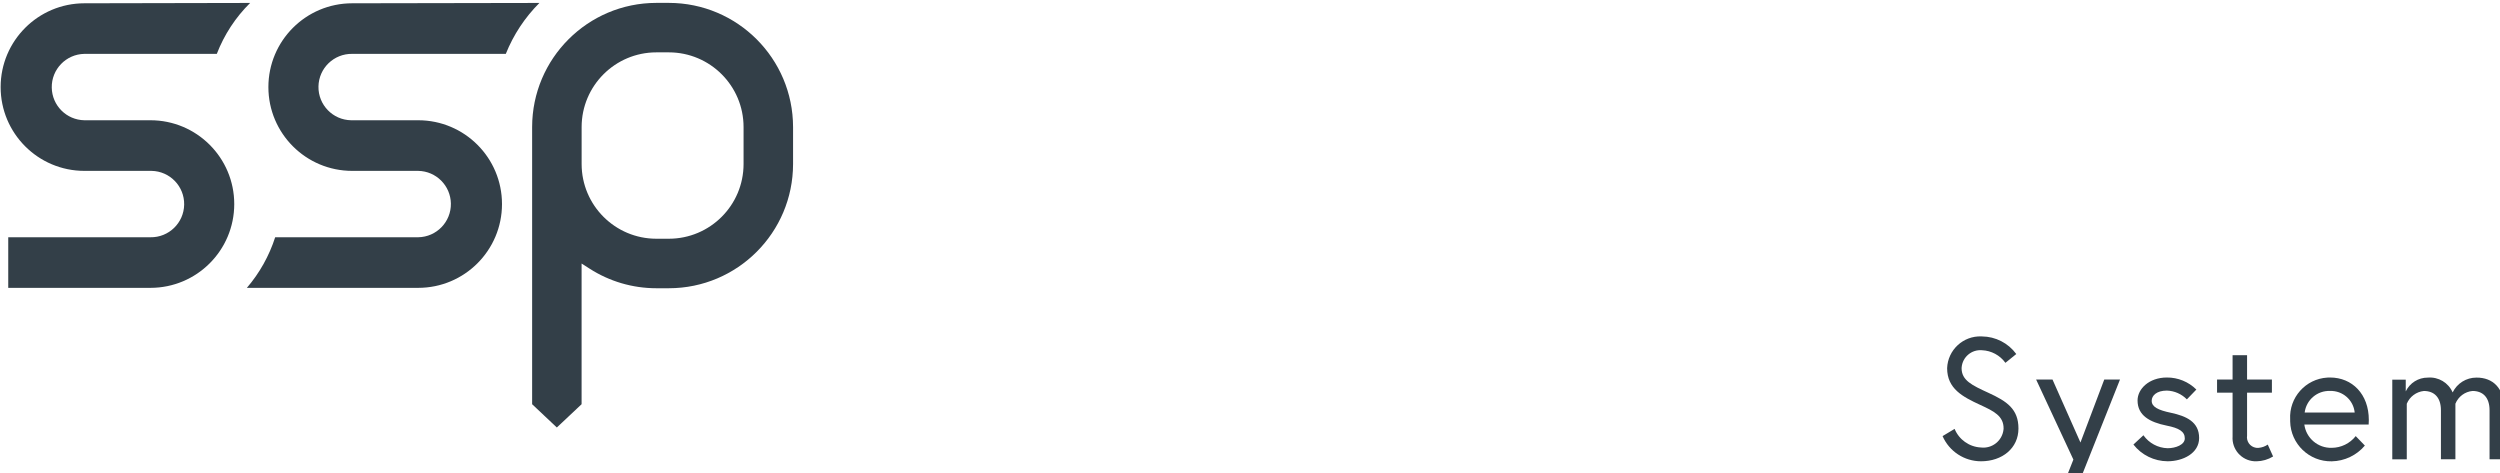
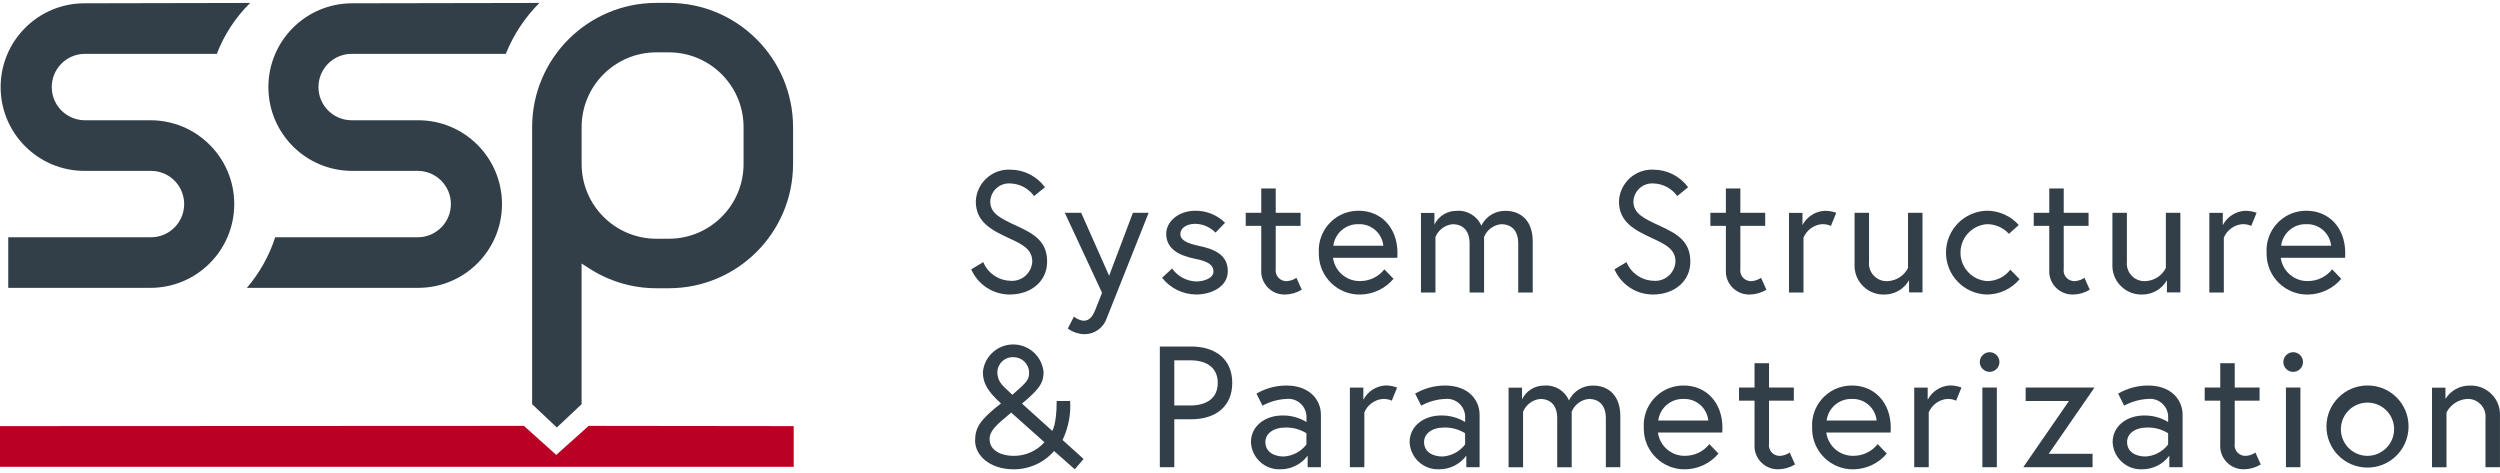
<svg xmlns="http://www.w3.org/2000/svg" id="Ebene_1" viewBox="0 0 270 51">
-   <g id="Gruppe_728" transform="translate(0 45.682)">
-     <path id="Pfad_236" d="M0,50.415v-4.393l56.582-.027,3.494,3.134,3.5-3.134,22.144,.027v4.393H0Z" fill="#ba0023" />
-   </g>
+   <path id="Pfad_236" d="M0,50.415v-4.393l56.582-.027,3.494,3.134,3.5-3.134,22.144,.027v4.393H0Z" fill="#ba0023" />
  <path id="Pfad_237" d="M.89,31.09v-5.466h15.356c1.98,.033,3.611-1.545,3.644-3.525,.033-1.98-1.545-3.611-3.525-3.644-.04,0-.08,0-.12,0h-7.131C4.117,18.453,.067,14.399,.069,9.401,.072,4.406,4.12,.358,9.115,.355l17.9-.037c-1.576,1.557-2.803,3.432-3.6,5.5H9.115c-1.98,.033-3.559,1.665-3.525,3.645,.032,1.934,1.592,3.493,3.525,3.525h7.13c4.998-.002,9.052,4.048,9.054,9.046,.002,4.998-4.048,9.052-9.046,9.054H.89Z" fill="#333f48" />
  <path id="Pfad_238" d="M26.66,31.09c1.373-1.601,2.413-3.459,3.06-5.466h15.45c1.98-.033,3.558-1.665,3.525-3.644-.032-1.933-1.592-3.492-3.525-3.525h-7.13c-4.998,.002-9.052-4.048-9.054-9.046S33.033,.358,38.031,.355h.008l20.218-.037c-1.57,1.569-2.805,3.44-3.63,5.5h-16.588c-1.98-.033-3.612,1.545-3.645,3.525-.033,1.98,1.545,3.612,3.525,3.645,.04,0,.08,0,.12,0h7.131c4.998,.002,9.048,4.056,9.046,9.054-.002,4.995-4.051,9.043-9.046,9.046H26.66Z" fill="#333f48" />
  <path id="Pfad_239" d="M57.47,43.655V13.721c.008-7.402,6.006-13.4,13.408-13.409h1.365c7.402,.009,13.399,6.007,13.408,13.409v4c-.008,7.402-6.006,13.4-13.408,13.409h-1.366c-2.553-.001-5.052-.735-7.2-2.115l-.865-.553v15.193l-2.674,2.514-2.668-2.514ZM70.878,5.655c-4.451,.005-8.058,3.613-8.062,8.064v4c.004,4.451,3.611,8.059,8.062,8.064h1.365c4.451-.006,8.057-3.613,8.062-8.064v-4c-.004-4.451-3.611-8.058-8.062-8.064h-1.365Z" fill="#333f48" />
-   <g id="Gruppe_729" transform="translate(104.904 18.011)">
-     <path id="Pfad_240" d="M108.962,25.719c-1.9-.875-3.576-1.751-3.576-3.968,.075-1.969,1.732-3.505,3.701-3.43l.061,.003c1.466,.012,2.84,.716,3.706,1.9l-1.173,.95c-.59-.818-1.525-1.32-2.533-1.36-1.116-.095-2.099,.732-2.194,1.849-.003,.029-.004,.059-.006,.088,0,1.322,1.117,1.844,2.9,2.663,1.993,.913,3.241,1.751,3.241,3.855,0,2.124-1.751,3.539-4.042,3.539-1.802,0-3.432-1.068-4.153-2.719l1.3-.782c.477,1.168,1.589,1.953,2.85,2.011,1.202,.14,2.289-.722,2.429-1.924,.005-.042,.008-.083,.011-.125,.011-1.359-1.069-1.88-2.522-2.55Z" fill="#333f48" />
-     <path id="Pfad_241" d="M115.985,34.194c.292,.243,.647,.398,1.024,.447,.689,0,1.006-.484,1.341-1.323l.671-1.695-4.023-8.642h1.769l3.018,6.8,2.57-6.8h1.7s-4.322,10.877-4.526,11.38c-.342,1.028-1.3,1.725-2.384,1.732-.657-.011-1.295-.226-1.825-.615l.665-1.284Z" fill="#333f48" />
-     <path id="Pfad_242" d="M126.584,28.997c.602,.85,1.567,1.368,2.608,1.4,.875,0,1.863-.373,1.863-1.062,0-.745-.633-1.118-1.955-1.378-1.844-.373-3.148-1.1-3.148-2.72,0-1.248,1.248-2.477,3.166-2.477,1.192-.009,2.339,.459,3.185,1.3l-1.025,1.061c-.57-.583-1.344-.923-2.16-.949-1.1,0-1.639,.54-1.639,1.1,0,.652,.671,1.006,2.086,1.3,1.639,.354,3.037,.968,3.037,2.72,0,1.658-1.751,2.514-3.409,2.514-1.441-.007-2.799-.672-3.688-1.806l1.079-1.003Z" fill="#333f48" />
-     <path id="Pfad_243" d="M134.538,22.981h1.677v-2.627h1.564v2.627h2.683v1.415h-2.683v4.638c-.097,.629,.335,1.218,.965,1.315,.094,.014,.189,.017,.283,.008,.354-.03,.694-.152,.987-.354l.577,1.285c-.539,.33-1.156,.51-1.788,.521-1.389,.044-2.55-1.046-2.594-2.435-.003-.088,0-.177,.006-.265v-4.713h-1.677v-1.415Z" fill="#333f48" />
-     <path id="Pfad_244" d="M150.929,27.339c.002,.167-.004,.334-.019,.5h-6.947c.197,1.473,1.475,2.559,2.961,2.515,1.011-.006,1.963-.472,2.589-1.266l.988,1.024c-.892,1.055-2.196,1.675-3.577,1.7-2.429,.05-4.44-1.879-4.49-4.308-.001-.073-.001-.145,0-.218-.136-2.359,1.665-4.382,4.025-4.519,.092-.005,.183-.008,.275-.007,2.406-.003,4.194,1.803,4.194,4.579Zm-1.527-.8c-.138-1.356-1.302-2.374-2.664-2.329-1.377-.047-2.563,.962-2.738,2.329h5.402Z" fill="#333f48" />
-     <path id="Pfad_245" d="M165.533,26.053v5.537h-1.565v-5.29c0-1.4-.726-2.087-1.844-2.087-.824,.079-1.535,.611-1.844,1.379v6h-1.564v-5.29c0-1.4-.726-2.087-1.844-2.087-.821,.087-1.529,.616-1.844,1.379v6h-1.565v-8.6h1.453v1.266c.44-.916,1.368-1.496,2.384-1.49,1.145-.096,2.224,.547,2.683,1.6,.478-.983,1.477-1.605,2.57-1.6,1.787-.013,2.98,1.16,2.98,3.283Z" fill="#333f48" />
-     <path id="Pfad_246" d="M178.423,25.719c-1.9-.875-3.576-1.751-3.576-3.968,.075-1.969,1.732-3.505,3.701-3.43l.061,.003c1.466,.012,2.84,.717,3.706,1.9l-1.173,.95c-.59-.819-1.524-1.32-2.533-1.36-1.116-.095-2.099,.732-2.194,1.849-.003,.029-.004,.059-.006,.088,0,1.322,1.118,1.844,2.906,2.663,1.993,.913,3.241,1.751,3.241,3.855,0,2.124-1.75,3.539-4.042,3.539-1.802,0-3.432-1.068-4.153-2.719l1.3-.782c.477,1.168,1.589,1.953,2.85,2.011,1.202,.14,2.289-.722,2.429-1.924,.005-.042,.008-.083,.011-.125,.005-1.359-1.075-1.88-2.528-2.55Z" fill="#333f48" />
-     <path id="Pfad_247" d="M184.72,22.981h1.677v-2.627h1.561v2.627h2.683v1.415h-2.683v4.638c-.097,.629,.335,1.218,.964,1.315,.094,.014,.19,.017,.285,.008,.354-.03,.694-.152,.987-.354l.577,1.285c-.539,.33-1.156,.51-1.788,.521-1.389,.044-2.55-1.046-2.594-2.435-.003-.088,0-.177,.006-.265v-4.713h-1.677l.003-1.415Z" fill="#333f48" />
-     <path id="Pfad_248" d="M198.317,22.981l-.577,1.415c-.31-.138-.649-.202-.988-.186-.875,.085-1.633,.643-1.974,1.453v5.927h-1.565v-8.6h1.453v1.322c.47-.904,1.383-1.492,2.4-1.546,.426-.003,.85,.07,1.251,.215Z" fill="#333f48" />
-     <path id="Pfad_249" d="M200.292,28.513v-5.532h1.565v5.271c-.113,1.048,.645,1.989,1.692,2.102,.124,.013,.25,.015,.375,.003,.914-.059,1.729-.597,2.142-1.415v-5.96h1.565v8.6h-1.453v-1.318c-.54,.953-1.55,1.543-2.645,1.546-1.729,.063-3.181-1.288-3.243-3.016-.003-.093-.003-.187,.002-.281Z" fill="#333f48" />
-     <path id="Pfad_250" d="M218.118,30.151c-.874,1.042-2.16,1.648-3.52,1.658-2.5-.053-4.483-2.121-4.431-4.621,.051-2.426,2.005-4.38,4.431-4.431,1.31,.005,2.557,.567,3.428,1.546l-1.062,.95c-.605-.667-1.465-1.046-2.366-1.043-1.697,.119-2.977,1.591-2.859,3.288,.107,1.532,1.326,2.752,2.859,2.859,.984,.004,1.914-.45,2.515-1.23l1.005,1.024Z" fill="#333f48" />
-     <path id="Pfad_251" d="M219.645,22.981h1.677v-2.627h1.561v2.627h2.682v1.415h-2.682v4.638c-.097,.629,.335,1.218,.964,1.315,.094,.014,.19,.017,.285,.008,.354-.03,.694-.152,.987-.354l.577,1.285c-.539,.33-1.156,.51-1.788,.521-1.389,.044-2.55-1.046-2.594-2.435-.003-.088,0-.177,.006-.265v-4.713h-1.677l.003-1.415Z" fill="#333f48" />
-     <path id="Pfad_252" d="M228.14,28.513v-5.532h1.565v5.271c-.113,1.048,.645,1.989,1.692,2.102,.124,.013,.25,.015,.375,.003,.914-.06,1.729-.598,2.142-1.415v-5.96h1.566v8.6h-1.453v-1.318c-.54,.953-1.55,1.543-2.645,1.546-1.729,.063-3.181-1.287-3.244-3.015-.003-.094-.003-.188,.002-.282Z" fill="#333f48" />
-     <path id="Pfad_253" d="M243.713,22.981l-.577,1.415c-.31-.138-.649-.202-.988-.186-.875,.085-1.633,.643-1.974,1.453v5.927h-1.565v-8.6h1.453v1.322c.47-.903,1.383-1.491,2.4-1.546,.426-.003,.85,.07,1.251,.215Z" fill="#333f48" />
-     <path id="Pfad_254" d="M253.287,27.339c.002,.167-.004,.334-.019,.5h-6.947c.197,1.473,1.475,2.559,2.961,2.515,1.011-.007,1.963-.472,2.589-1.266l.987,1.024c-.892,1.055-2.195,1.674-3.576,1.7-2.43,.05-4.44-1.879-4.49-4.308-.001-.073-.001-.145,0-.218-.137-2.359,1.664-4.382,4.023-4.519,.092-.005,.185-.008,.277-.007,2.406-.003,4.194,1.803,4.194,4.579Zm-1.527-.8c-.138-1.356-1.301-2.373-2.663-2.329-1.377-.047-2.563,.962-2.738,2.329h5.401Z" fill="#333f48" />
-     <path id="Pfad_255" d="M115.574,43.308c.093,1.45-.189,2.899-.819,4.209l2.272,2.049-.95,1.118-2.235-1.974c-1.102,1.264-2.7,1.985-4.377,1.974-2.571,0-4.153-1.509-4.153-3.073,0-1.434,.522-2.272,2.794-4.042-1.49-1.341-1.956-2.235-1.956-3.39,.173-1.81,1.782-3.137,3.592-2.964,1.57,.15,2.814,1.394,2.964,2.964,0,1.1-.373,1.789-2.329,3.409l3.26,2.943s.484-.615,.484-3.222h1.453Zm-2.775,4.45l-3.594-3.2-.056,.056c-1.564,1.285-2.272,1.919-2.272,2.812,0,1.3,1.36,1.807,2.589,1.807,1.271,.014,2.486-.522,3.332-1.471v-.004Zm-3.463-5.122c1.639-1.434,1.806-1.6,1.806-2.459-.042-.91-.803-1.621-1.714-1.6-.911-.035-1.678,.676-1.713,1.587v.013c0,1.193,.764,1.603,1.62,2.46h0Z" fill="#333f48" />
-     <path id="Pfad_256" d="M125.261,37.423h3.371c2.72,0,4.452,1.434,4.452,3.93s-1.732,3.93-4.452,3.93h-1.807v5.178h-1.564v-13.038Zm3.278,6.37c1.769,0,2.98-.782,2.98-2.44s-1.211-2.44-2.98-2.44h-1.714v4.88h1.714Z" fill="#333f48" />
-     <path id="Pfad_257" d="M142.659,44.798v5.662h-1.434v-1.247c-.686,.926-1.771,1.472-2.924,1.471-1.689,.077-3.121-1.229-3.199-2.919v-.024c-.001-1.676,1.471-2.869,3.408-2.869,.913-.014,1.811,.231,2.589,.708v-.465c.045-1.082-.796-1.996-1.878-2.041-.101-.004-.202,0-.302,.011-.901,.045-1.779,.293-2.57,.727l-.652-1.3c.978-.571,2.09-.873,3.222-.875,2.529-.005,3.74,1.56,3.74,3.161Zm-1.565,3.2v-1.21c-.676-.418-1.459-.632-2.254-.615-1.341,0-2.18,.671-2.18,1.565,0,1.117,1.006,1.564,1.975,1.564,.971-.05,1.871-.526,2.459-1.3v-.004Z" fill="#333f48" />
-     <path id="Pfad_258" d="M150.889,41.856l-.577,1.415c-.31-.138-.649-.202-.988-.186-.875,.085-1.633,.643-1.974,1.453v5.923h-1.561v-8.6h1.453v1.312c.47-.904,1.383-1.492,2.4-1.546,.426,.002,.848,.079,1.247,.229Z" fill="#333f48" />
-     <path id="Pfad_259" d="M159.797,44.798v5.662h-1.435v-1.247c-.686,.926-1.771,1.472-2.924,1.471-1.689,.077-3.121-1.229-3.199-2.919v-.024c-.001-1.676,1.471-2.869,3.408-2.869,.913-.014,1.811,.231,2.589,.708v-.465c.045-1.082-.796-1.996-1.878-2.041-.1-.004-.201,0-.301,.011-.901,.045-1.779,.293-2.57,.727l-.652-1.3c.978-.571,2.09-.873,3.222-.875,2.529-.005,3.74,1.56,3.74,3.161Zm-1.565,3.2v-1.21c-.676-.418-1.459-.632-2.254-.615-1.341,0-2.18,.671-2.18,1.565,0,1.117,1.006,1.564,1.975,1.564,.971-.05,1.871-.526,2.459-1.3v-.004Z" fill="#333f48" />
-     <path id="Pfad_260" d="M174.996,44.929v5.532h-1.564v-5.288c0-1.4-.726-2.086-1.844-2.086-.824,.079-1.535,.61-1.844,1.378v6h-1.564v-5.292c0-1.4-.726-2.086-1.844-2.086-.821,.086-1.529,.615-1.844,1.378v6h-1.565v-8.6h1.453v1.266c.44-.916,1.368-1.496,2.384-1.49,1.145-.096,2.224,.547,2.683,1.6,.478-.983,1.477-1.605,2.57-1.6,1.787-.009,2.979,1.164,2.979,3.288Z" fill="#333f48" />
-     <path id="Pfad_261" d="M186.024,46.214c.002,.167-.004,.334-.019,.5h-6.947c.197,1.474,1.476,2.56,2.962,2.515,1.011-.007,1.963-.472,2.589-1.266l.987,1.024c-.892,1.055-2.195,1.674-3.576,1.7-2.429,.05-4.44-1.879-4.49-4.308-.001-.073-.001-.145,0-.218-.137-2.359,1.664-4.382,4.023-4.519,.092-.005,.185-.008,.277-.007,2.409-.003,4.193,1.804,4.193,4.579Zm-1.528-.8c-.138-1.355-1.301-2.373-2.663-2.328-1.377-.047-2.564,.961-2.739,2.328h5.402Z" fill="#333f48" />
-     <path id="Pfad_262" d="M187.812,41.856h1.677v-2.627h1.565v2.627h2.682v1.415h-2.682v4.636c-.097,.629,.335,1.217,.963,1.314,.094,.014,.19,.017,.285,.008,.354-.03,.694-.152,.987-.354l.577,1.285c-.539,.33-1.156,.51-1.788,.521-1.389,.044-2.55-1.046-2.594-2.435-.003-.088,0-.177,.006-.265v-4.712h-1.677v-1.413Z" fill="#333f48" />
-     <path id="Pfad_263" d="M204.204,46.214c.002,.167-.004,.334-.019,.5h-6.947c.197,1.474,1.476,2.56,2.962,2.515,1.011-.007,1.963-.472,2.589-1.266l.987,1.024c-.892,1.055-2.195,1.674-3.576,1.7-2.429,.05-4.44-1.879-4.49-4.308-.001-.073-.001-.145,0-.218-.136-2.359,1.665-4.382,4.025-4.519,.092-.005,.183-.008,.275-.007,2.405-.003,4.193,1.804,4.193,4.579Zm-1.527-.8c-.138-1.355-1.301-2.373-2.663-2.328-1.377-.047-2.563,.962-2.738,2.328h5.401Z" fill="#333f48" />
-     <path id="Pfad_264" d="M211.84,41.856l-.577,1.415c-.31-.138-.648-.202-.987-.186-.875,.085-1.633,.643-1.974,1.453v5.923h-1.565v-8.6h1.453v1.312c.47-.903,1.383-1.491,2.4-1.546,.427,.001,.85,.079,1.25,.229Z" fill="#333f48" />
-     <path id="Pfad_265" d="M214.878,38.037c.587,0,1.062,.475,1.062,1.062s-.475,1.062-1.062,1.062c-.587,0-1.062-.475-1.062-1.062,.007-.584,.478-1.055,1.062-1.062Zm-.782,3.819h1.564v8.6h-1.564v-8.6Z" fill="#333f48" />
-     <path id="Pfad_266" d="M226.203,41.856l-4.936,7.152h4.731v1.453h-7.488l4.936-7.152h-4.675v-1.453h7.432Z" fill="#333f48" />
-     <path id="Pfad_267" d="M235.722,44.798v5.662h-1.434v-1.247c-.686,.926-1.771,1.472-2.924,1.471-1.689,.077-3.121-1.229-3.199-2.919v-.024c-.001-1.676,1.471-2.869,3.408-2.869,.912-.014,1.81,.232,2.588,.708v-.465c.045-1.082-.796-1.996-1.878-2.041-.1-.004-.201,0-.301,.011-.901,.045-1.779,.293-2.57,.727l-.652-1.3c.978-.571,2.09-.873,3.222-.875,2.529-.005,3.74,1.56,3.74,3.161Zm-1.565,3.2v-1.21c-.676-.418-1.459-.632-2.254-.615-1.341,0-2.179,.671-2.179,1.565,0,1.117,1.006,1.564,1.974,1.564,.973-.049,1.874-.524,2.463-1.3l-.004-.004Z" fill="#333f48" />
-     <path id="Pfad_268" d="M238.106,41.856h1.68v-2.627h1.564v2.627h2.683v1.415h-2.683v4.636c-.097,.629,.335,1.217,.963,1.314,.094,.014,.19,.017,.285,.008,.354-.03,.694-.152,.987-.354l.577,1.285c-.539,.33-1.156,.51-1.788,.521-1.389,.044-2.55-1.046-2.594-2.435-.003-.088,0-.177,.006-.265v-4.712h-1.679v-1.413Z" fill="#333f48" />
-     <path id="Pfad_269" d="M247.662,38.037c.587,0,1.062,.475,1.062,1.062s-.476,1.062-1.062,1.062c-.587,0-1.062-.475-1.062-1.062,.006-.584,.478-1.055,1.062-1.062Zm-.782,3.819h1.564v8.6h-1.561l-.003-8.6Z" fill="#333f48" />
-     <path id="Pfad_270" d="M260.122,46.158c-.051,2.448-2.077,4.392-4.525,4.341s-4.392-2.077-4.341-4.525c.05-2.412,2.02-4.342,4.433-4.342,2.433-.016,4.419,1.944,4.434,4.377,0,.05,0,.099-.002,.149Zm-1.564,0c-.109-1.584-1.482-2.779-3.066-2.67-1.584,.109-2.779,1.482-2.67,3.066,.104,1.507,1.357,2.677,2.867,2.677,1.594-.006,2.881-1.303,2.875-2.897,0-.059-.002-.117-.006-.176Z" fill="#333f48" />
-     <path id="Pfad_271" d="M269.996,44.929v5.532h-1.565v-5.271c.11-1.048-.65-1.987-1.698-2.097-.123-.013-.246-.014-.369-.003-.914,.09-1.72,.637-2.142,1.453v5.923h-1.565v-8.6h1.452v1.211c.57-.908,1.574-1.452,2.646-1.434,1.729-.062,3.18,1.288,3.243,3.017,.003,.09,.003,.179-.002,.269Z" fill="#333f48" />
-   </g>
+   <path id="Pfad_240" d="M108.962,25.719c-1.9-.875-3.576-1.751-3.576-3.968,.075-1.969,1.732-3.505,3.701-3.43l.061,.003c1.466,.012,2.84,.716,3.706,1.9l-1.173,.95c-.59-.818-1.525-1.32-2.533-1.36-1.116-.095-2.099,.732-2.194,1.849-.003,.029-.004,.059-.006,.088,0,1.322,1.117,1.844,2.9,2.663,1.993,.913,3.241,1.751,3.241,3.855,0,2.124-1.751,3.539-4.042,3.539-1.802,0-3.432-1.068-4.153-2.719l1.3-.782c.477,1.168,1.589,1.953,2.85,2.011,1.202,.14,2.289-.722,2.429-1.924,.005-.042,.008-.083,.011-.125,.011-1.359-1.069-1.88-2.522-2.55Z" fill="#333f48" />
+   <path id="Pfad_241" d="M115.985,34.194c.292,.243,.647,.398,1.024,.447,.689,0,1.006-.484,1.341-1.323l.671-1.695-4.023-8.642h1.769l3.018,6.8,2.57-6.8h1.7s-4.322,10.877-4.526,11.38c-.342,1.028-1.3,1.725-2.384,1.732-.657-.011-1.295-.226-1.825-.615l.665-1.284Z" fill="#333f48" />
+   <path id="Pfad_242" d="M126.584,28.997c.602,.85,1.567,1.368,2.608,1.4,.875,0,1.863-.373,1.863-1.062,0-.745-.633-1.118-1.955-1.378-1.844-.373-3.148-1.1-3.148-2.72,0-1.248,1.248-2.477,3.166-2.477,1.192-.009,2.339,.459,3.185,1.3l-1.025,1.061c-.57-.583-1.344-.923-2.16-.949-1.1,0-1.639,.54-1.639,1.1,0,.652,.671,1.006,2.086,1.3,1.639,.354,3.037,.968,3.037,2.72,0,1.658-1.751,2.514-3.409,2.514-1.441-.007-2.799-.672-3.688-1.806l1.079-1.003Z" fill="#333f48" />
+   <path id="Pfad_243" d="M134.538,22.981h1.677v-2.627h1.564v2.627h2.683v1.415h-2.683v4.638c-.097,.629,.335,1.218,.965,1.315,.094,.014,.189,.017,.283,.008,.354-.03,.694-.152,.987-.354l.577,1.285c-.539,.33-1.156,.51-1.788,.521-1.389,.044-2.55-1.046-2.594-2.435-.003-.088,0-.177,.006-.265v-4.713h-1.677v-1.415Z" fill="#333f48" />
+   <path id="Pfad_244" d="M150.929,27.339c.002,.167-.004,.334-.019,.5h-6.947c.197,1.473,1.475,2.559,2.961,2.515,1.011-.006,1.963-.472,2.589-1.266l.988,1.024c-.892,1.055-2.196,1.675-3.577,1.7-2.429,.05-4.44-1.879-4.49-4.308-.001-.073-.001-.145,0-.218-.136-2.359,1.665-4.382,4.025-4.519,.092-.005,.183-.008,.275-.007,2.406-.003,4.194,1.803,4.194,4.579Zm-1.527-.8c-.138-1.356-1.302-2.374-2.664-2.329-1.377-.047-2.563,.962-2.738,2.329h5.402Z" fill="#333f48" />
+   <path id="Pfad_245" d="M165.533,26.053v5.537h-1.565v-5.29c0-1.4-.726-2.087-1.844-2.087-.824,.079-1.535,.611-1.844,1.379v6h-1.564v-5.29c0-1.4-.726-2.087-1.844-2.087-.821,.087-1.529,.616-1.844,1.379v6h-1.565v-8.6h1.453v1.266c.44-.916,1.368-1.496,2.384-1.49,1.145-.096,2.224,.547,2.683,1.6,.478-.983,1.477-1.605,2.57-1.6,1.787-.013,2.98,1.16,2.98,3.283Z" fill="#333f48" />
+   <path id="Pfad_246" d="M178.423,25.719c-1.9-.875-3.576-1.751-3.576-3.968,.075-1.969,1.732-3.505,3.701-3.43l.061,.003c1.466,.012,2.84,.717,3.706,1.9l-1.173,.95c-.59-.819-1.524-1.32-2.533-1.36-1.116-.095-2.099,.732-2.194,1.849-.003,.029-.004,.059-.006,.088,0,1.322,1.118,1.844,2.906,2.663,1.993,.913,3.241,1.751,3.241,3.855,0,2.124-1.75,3.539-4.042,3.539-1.802,0-3.432-1.068-4.153-2.719l1.3-.782c.477,1.168,1.589,1.953,2.85,2.011,1.202,.14,2.289-.722,2.429-1.924,.005-.042,.008-.083,.011-.125,.005-1.359-1.075-1.88-2.528-2.55Z" fill="#333f48" />
+   <path id="Pfad_247" d="M184.72,22.981h1.677v-2.627h1.561v2.627h2.683v1.415h-2.683v4.638c-.097,.629,.335,1.218,.964,1.315,.094,.014,.19,.017,.285,.008,.354-.03,.694-.152,.987-.354l.577,1.285c-.539,.33-1.156,.51-1.788,.521-1.389,.044-2.55-1.046-2.594-2.435-.003-.088,0-.177,.006-.265v-4.713h-1.677l.003-1.415Z" fill="#333f48" />
+   <path id="Pfad_248" d="M198.317,22.981l-.577,1.415c-.31-.138-.649-.202-.988-.186-.875,.085-1.633,.643-1.974,1.453v5.927h-1.565v-8.6h1.453v1.322c.47-.904,1.383-1.492,2.4-1.546,.426-.003,.85,.07,1.251,.215Z" fill="#333f48" />
+   <path id="Pfad_249" d="M200.292,28.513v-5.532h1.565v5.271c-.113,1.048,.645,1.989,1.692,2.102,.124,.013,.25,.015,.375,.003,.914-.059,1.729-.597,2.142-1.415v-5.96h1.565v8.6h-1.453v-1.318c-.54,.953-1.55,1.543-2.645,1.546-1.729,.063-3.181-1.288-3.243-3.016-.003-.093-.003-.187,.002-.281Z" fill="#333f48" />
+   <path id="Pfad_250" d="M218.118,30.151c-.874,1.042-2.16,1.648-3.52,1.658-2.5-.053-4.483-2.121-4.431-4.621,.051-2.426,2.005-4.38,4.431-4.431,1.31,.005,2.557,.567,3.428,1.546l-1.062,.95c-.605-.667-1.465-1.046-2.366-1.043-1.697,.119-2.977,1.591-2.859,3.288,.107,1.532,1.326,2.752,2.859,2.859,.984,.004,1.914-.45,2.515-1.23l1.005,1.024Z" fill="#333f48" />
+   <path id="Pfad_251" d="M219.645,22.981h1.677v-2.627h1.561v2.627h2.682v1.415h-2.682v4.638c-.097,.629,.335,1.218,.964,1.315,.094,.014,.19,.017,.285,.008,.354-.03,.694-.152,.987-.354l.577,1.285c-.539,.33-1.156,.51-1.788,.521-1.389,.044-2.55-1.046-2.594-2.435-.003-.088,0-.177,.006-.265v-4.713h-1.677l.003-1.415Z" fill="#333f48" />
+   <path id="Pfad_252" d="M228.14,28.513v-5.532h1.565v5.271c-.113,1.048,.645,1.989,1.692,2.102,.124,.013,.25,.015,.375,.003,.914-.06,1.729-.598,2.142-1.415v-5.96h1.566v8.6h-1.453v-1.318c-.54,.953-1.55,1.543-2.645,1.546-1.729,.063-3.181-1.287-3.244-3.015-.003-.094-.003-.188,.002-.282Z" fill="#333f48" />
+   <path id="Pfad_253" d="M243.713,22.981l-.577,1.415c-.31-.138-.649-.202-.988-.186-.875,.085-1.633,.643-1.974,1.453v5.927h-1.565v-8.6h1.453v1.322c.47-.903,1.383-1.491,2.4-1.546,.426-.003,.85,.07,1.251,.215Z" fill="#333f48" />
+   <path id="Pfad_254" d="M253.287,27.339c.002,.167-.004,.334-.019,.5h-6.947c.197,1.473,1.475,2.559,2.961,2.515,1.011-.007,1.963-.472,2.589-1.266l.987,1.024c-.892,1.055-2.195,1.674-3.576,1.7-2.43,.05-4.44-1.879-4.49-4.308-.001-.073-.001-.145,0-.218-.137-2.359,1.664-4.382,4.023-4.519,.092-.005,.185-.008,.277-.007,2.406-.003,4.194,1.803,4.194,4.579Zm-1.527-.8c-.138-1.356-1.301-2.373-2.663-2.329-1.377-.047-2.563,.962-2.738,2.329h5.401Z" fill="#333f48" />
+   <path id="Pfad_255" d="M115.574,43.308c.093,1.45-.189,2.899-.819,4.209l2.272,2.049-.95,1.118-2.235-1.974c-1.102,1.264-2.7,1.985-4.377,1.974-2.571,0-4.153-1.509-4.153-3.073,0-1.434,.522-2.272,2.794-4.042-1.49-1.341-1.956-2.235-1.956-3.39,.173-1.81,1.782-3.137,3.592-2.964,1.57,.15,2.814,1.394,2.964,2.964,0,1.1-.373,1.789-2.329,3.409l3.26,2.943s.484-.615,.484-3.222h1.453Zm-2.775,4.45l-3.594-3.2-.056,.056c-1.564,1.285-2.272,1.919-2.272,2.812,0,1.3,1.36,1.807,2.589,1.807,1.271,.014,2.486-.522,3.332-1.471v-.004Zm-3.463-5.122c1.639-1.434,1.806-1.6,1.806-2.459-.042-.91-.803-1.621-1.714-1.6-.911-.035-1.678,.676-1.713,1.587v.013c0,1.193,.764,1.603,1.62,2.46h0Z" fill="#333f48" />
+   <path id="Pfad_256" d="M125.261,37.423h3.371c2.72,0,4.452,1.434,4.452,3.93s-1.732,3.93-4.452,3.93h-1.807v5.178h-1.564v-13.038Zm3.278,6.37c1.769,0,2.98-.782,2.98-2.44s-1.211-2.44-2.98-2.44h-1.714v4.88h1.714Z" fill="#333f48" />
+   <path id="Pfad_257" d="M142.659,44.798v5.662h-1.434v-1.247c-.686,.926-1.771,1.472-2.924,1.471-1.689,.077-3.121-1.229-3.199-2.919v-.024c-.001-1.676,1.471-2.869,3.408-2.869,.913-.014,1.811,.231,2.589,.708v-.465c.045-1.082-.796-1.996-1.878-2.041-.101-.004-.202,0-.302,.011-.901,.045-1.779,.293-2.57,.727l-.652-1.3c.978-.571,2.09-.873,3.222-.875,2.529-.005,3.74,1.56,3.74,3.161Zm-1.565,3.2v-1.21c-.676-.418-1.459-.632-2.254-.615-1.341,0-2.18,.671-2.18,1.565,0,1.117,1.006,1.564,1.975,1.564,.971-.05,1.871-.526,2.459-1.3v-.004Z" fill="#333f48" />
+   <path id="Pfad_258" d="M150.889,41.856l-.577,1.415c-.31-.138-.649-.202-.988-.186-.875,.085-1.633,.643-1.974,1.453v5.923h-1.561v-8.6h1.453v1.312c.47-.904,1.383-1.492,2.4-1.546,.426,.002,.848,.079,1.247,.229Z" fill="#333f48" />
+   <path id="Pfad_259" d="M159.797,44.798v5.662h-1.435v-1.247c-.686,.926-1.771,1.472-2.924,1.471-1.689,.077-3.121-1.229-3.199-2.919v-.024c-.001-1.676,1.471-2.869,3.408-2.869,.913-.014,1.811,.231,2.589,.708v-.465c.045-1.082-.796-1.996-1.878-2.041-.1-.004-.201,0-.301,.011-.901,.045-1.779,.293-2.57,.727l-.652-1.3c.978-.571,2.09-.873,3.222-.875,2.529-.005,3.74,1.56,3.74,3.161Zm-1.565,3.2v-1.21c-.676-.418-1.459-.632-2.254-.615-1.341,0-2.18,.671-2.18,1.565,0,1.117,1.006,1.564,1.975,1.564,.971-.05,1.871-.526,2.459-1.3v-.004Z" fill="#333f48" />
+   <path id="Pfad_260" d="M174.996,44.929v5.532h-1.564v-5.288c0-1.4-.726-2.086-1.844-2.086-.824,.079-1.535,.61-1.844,1.378v6h-1.564v-5.292c0-1.4-.726-2.086-1.844-2.086-.821,.086-1.529,.615-1.844,1.378v6h-1.565v-8.6h1.453v1.266c.44-.916,1.368-1.496,2.384-1.49,1.145-.096,2.224,.547,2.683,1.6,.478-.983,1.477-1.605,2.57-1.6,1.787-.009,2.979,1.164,2.979,3.288Z" fill="#333f48" />
+   <path id="Pfad_261" d="M186.024,46.214c.002,.167-.004,.334-.019,.5h-6.947c.197,1.474,1.476,2.56,2.962,2.515,1.011-.007,1.963-.472,2.589-1.266l.987,1.024c-.892,1.055-2.195,1.674-3.576,1.7-2.429,.05-4.44-1.879-4.49-4.308-.001-.073-.001-.145,0-.218-.137-2.359,1.664-4.382,4.023-4.519,.092-.005,.185-.008,.277-.007,2.409-.003,4.193,1.804,4.193,4.579Zm-1.528-.8c-.138-1.355-1.301-2.373-2.663-2.328-1.377-.047-2.564,.961-2.739,2.328h5.402Z" fill="#333f48" />
+   <path id="Pfad_262" d="M187.812,41.856h1.677v-2.627h1.565v2.627h2.682v1.415h-2.682v4.636c-.097,.629,.335,1.217,.963,1.314,.094,.014,.19,.017,.285,.008,.354-.03,.694-.152,.987-.354l.577,1.285c-.539,.33-1.156,.51-1.788,.521-1.389,.044-2.55-1.046-2.594-2.435-.003-.088,0-.177,.006-.265v-4.712h-1.677v-1.413Z" fill="#333f48" />
+   <path id="Pfad_263" d="M204.204,46.214c.002,.167-.004,.334-.019,.5h-6.947c.197,1.474,1.476,2.56,2.962,2.515,1.011-.007,1.963-.472,2.589-1.266l.987,1.024c-.892,1.055-2.195,1.674-3.576,1.7-2.429,.05-4.44-1.879-4.49-4.308-.001-.073-.001-.145,0-.218-.136-2.359,1.665-4.382,4.025-4.519,.092-.005,.183-.008,.275-.007,2.405-.003,4.193,1.804,4.193,4.579Zm-1.527-.8c-.138-1.355-1.301-2.373-2.663-2.328-1.377-.047-2.563,.962-2.738,2.328h5.401Z" fill="#333f48" />
+   <path id="Pfad_264" d="M211.84,41.856l-.577,1.415c-.31-.138-.648-.202-.987-.186-.875,.085-1.633,.643-1.974,1.453v5.923h-1.565v-8.6h1.453v1.312c.47-.903,1.383-1.491,2.4-1.546,.427,.001,.85,.079,1.25,.229Z" fill="#333f48" />
+   <path id="Pfad_265" d="M214.878,38.037c.587,0,1.062,.475,1.062,1.062s-.475,1.062-1.062,1.062c-.587,0-1.062-.475-1.062-1.062,.007-.584,.478-1.055,1.062-1.062Zm-.782,3.819h1.564v8.6h-1.564v-8.6Z" fill="#333f48" />
+   <path id="Pfad_266" d="M226.203,41.856l-4.936,7.152h4.731v1.453h-7.488l4.936-7.152h-4.675v-1.453h7.432Z" fill="#333f48" />
+   <path id="Pfad_267" d="M235.722,44.798v5.662h-1.434v-1.247c-.686,.926-1.771,1.472-2.924,1.471-1.689,.077-3.121-1.229-3.199-2.919v-.024c-.001-1.676,1.471-2.869,3.408-2.869,.912-.014,1.81,.232,2.588,.708v-.465c.045-1.082-.796-1.996-1.878-2.041-.1-.004-.201,0-.301,.011-.901,.045-1.779,.293-2.57,.727l-.652-1.3c.978-.571,2.09-.873,3.222-.875,2.529-.005,3.74,1.56,3.74,3.161Zm-1.565,3.2v-1.21c-.676-.418-1.459-.632-2.254-.615-1.341,0-2.179,.671-2.179,1.565,0,1.117,1.006,1.564,1.974,1.564,.973-.049,1.874-.524,2.463-1.3l-.004-.004Z" fill="#333f48" />
+   <path id="Pfad_268" d="M238.106,41.856h1.68v-2.627h1.564v2.627h2.683v1.415h-2.683v4.636c-.097,.629,.335,1.217,.963,1.314,.094,.014,.19,.017,.285,.008,.354-.03,.694-.152,.987-.354l.577,1.285c-.539,.33-1.156,.51-1.788,.521-1.389,.044-2.55-1.046-2.594-2.435-.003-.088,0-.177,.006-.265v-4.712h-1.679v-1.413Z" fill="#333f48" />
+   <path id="Pfad_269" d="M247.662,38.037c.587,0,1.062,.475,1.062,1.062s-.476,1.062-1.062,1.062c-.587,0-1.062-.475-1.062-1.062,.006-.584,.478-1.055,1.062-1.062Zm-.782,3.819h1.564v8.6h-1.561l-.003-8.6Z" fill="#333f48" />
+   <path id="Pfad_270" d="M260.122,46.158c-.051,2.448-2.077,4.392-4.525,4.341s-4.392-2.077-4.341-4.525c.05-2.412,2.02-4.342,4.433-4.342,2.433-.016,4.419,1.944,4.434,4.377,0,.05,0,.099-.002,.149Zm-1.564,0c-.109-1.584-1.482-2.779-3.066-2.67-1.584,.109-2.779,1.482-2.67,3.066,.104,1.507,1.357,2.677,2.867,2.677,1.594-.006,2.881-1.303,2.875-2.897,0-.059-.002-.117-.006-.176Z" fill="#333f48" />
+   <path id="Pfad_271" d="M269.996,44.929v5.532h-1.565v-5.271c.11-1.048-.65-1.987-1.698-2.097-.123-.013-.246-.014-.369-.003-.914,.09-1.72,.637-2.142,1.453v5.923h-1.565v-8.6h1.452v1.211c.57-.908,1.574-1.452,2.646-1.434,1.729-.062,3.18,1.288,3.243,3.017,.003,.09,.003,.179-.002,.269Z" fill="#333f48" />
</svg>
